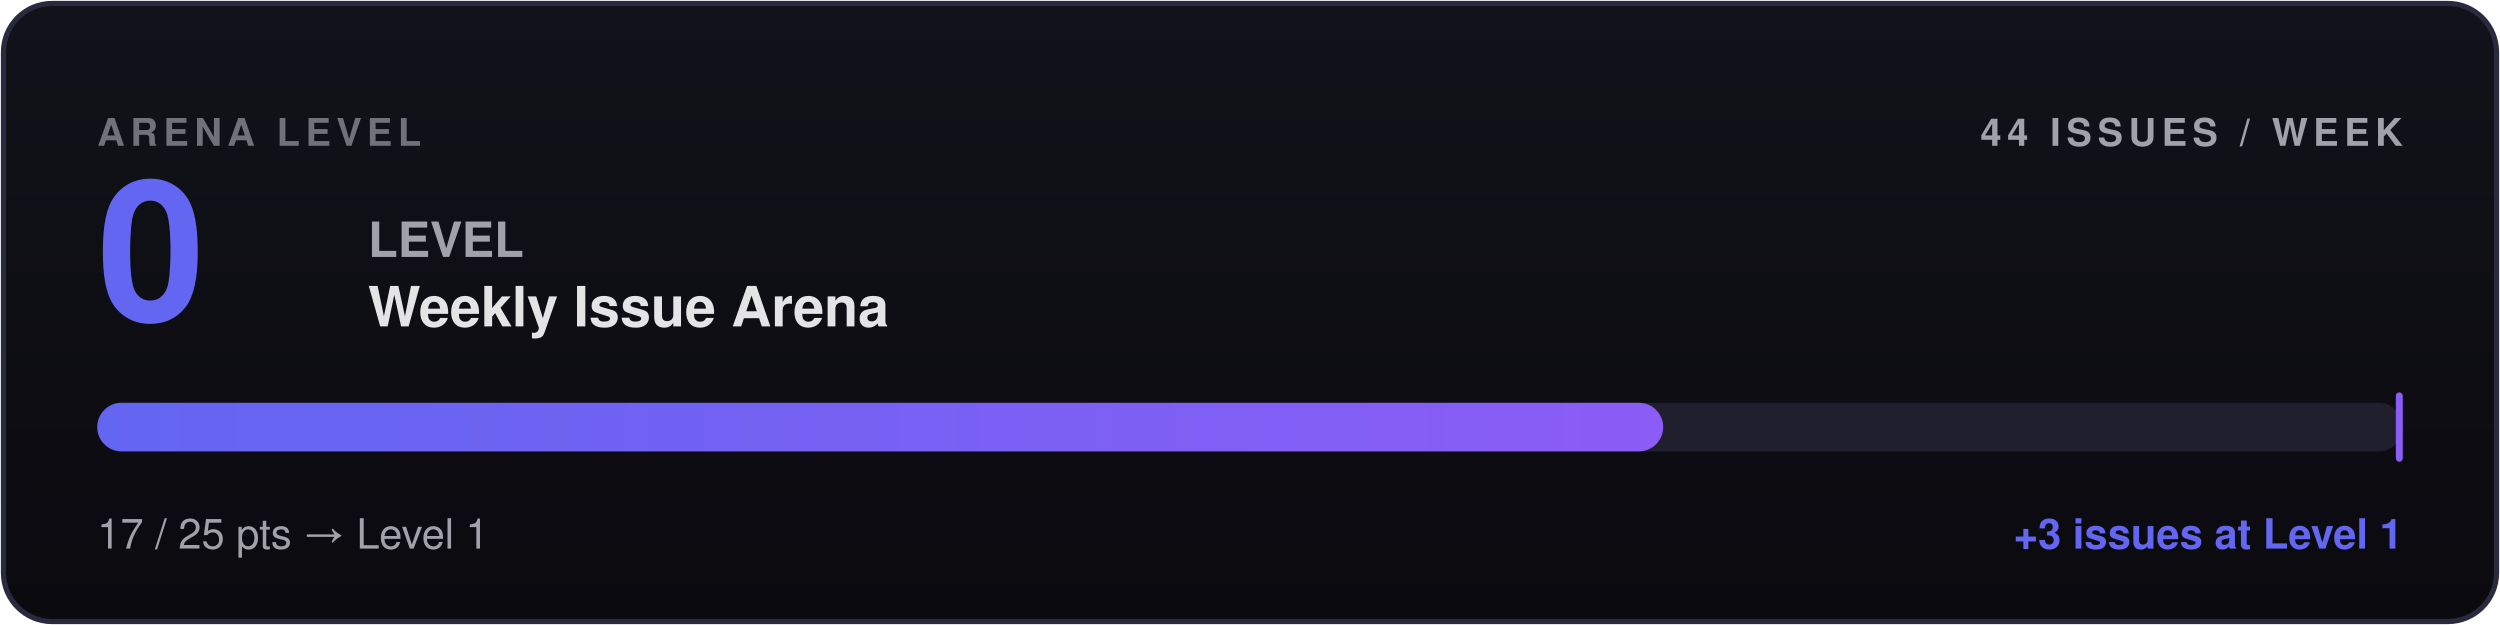
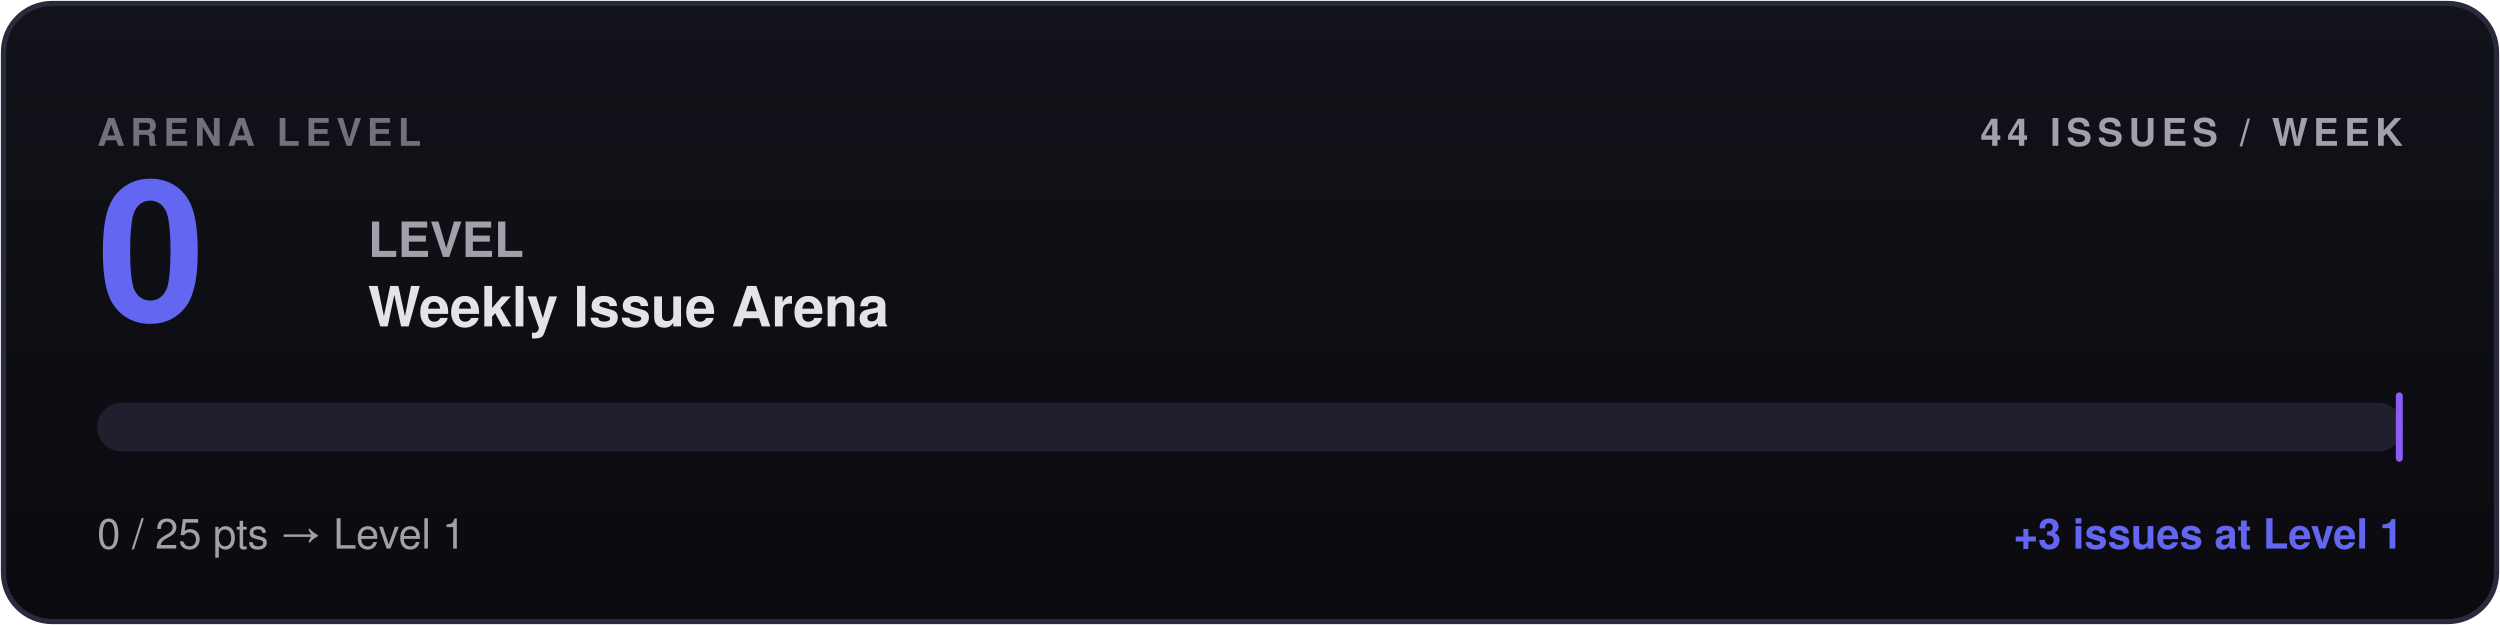
- <svg xmlns="http://www.w3.org/2000/svg" width="720" height="180" viewBox="0 0 720 180" role="img" aria-label="Arena Level 0 — 17 arena points">
+ <svg xmlns="http://www.w3.org/2000/svg" width="720" height="180" viewBox="0 0 720 180" role="img" aria-label="Arena Level 0 — 0 arena points">
  <defs>
    <linearGradient id="barGrad" x1="0" y1="0" x2="1" y2="0">
      <stop offset="0%" stop-color="#6366f1" />
      <stop offset="100%" stop-color="#8b5cf6" />
    </linearGradient>
    <linearGradient id="bgGrad" x1="0" y1="0" x2="0" y2="1">
      <stop offset="0%" stop-color="#12121a" />
      <stop offset="100%" stop-color="#0a0a0f" />
    </linearGradient>
    <style>
      .label { font-family: -apple-system, BlinkMacSystemFont, 'Segoe UI', Helvetica, Arial, sans-serif; font-weight: 600; letter-spacing: 1.6px; text-transform: uppercase; }
      .level-num { font-family: -apple-system, BlinkMacSystemFont, 'Segoe UI', Helvetica, Arial, sans-serif; font-weight: 800; }
      .level-tag { font-family: -apple-system, BlinkMacSystemFont, 'Segoe UI', Helvetica, Arial, sans-serif; font-weight: 700; }
      .stat { font-family: -apple-system, BlinkMacSystemFont, 'Segoe UI', Helvetica, Arial, sans-serif; font-weight: 600; }
      .progress { font-family: -apple-system, BlinkMacSystemFont, 'Segoe UI', Helvetica, Arial, sans-serif; font-weight: 500; }
      .delta { font-family: -apple-system, BlinkMacSystemFont, 'Segoe UI', Helvetica, Arial, sans-serif; font-weight: 600; }
    </style>
  </defs>
  <rect x="1" y="1" width="718" height="178" rx="14" ry="14" fill="url(#bgGrad)" stroke="#2a2a3e" stroke-width="1.5" />
  <text x="28" y="42" class="label" font-size="11" fill="#71717a">ARENA LEVEL</text>
  <text x="692" y="42" text-anchor="end" class="label" font-size="11" fill="#a1a1aa">44 ISSUES / WEEK</text>
  <text x="28" y="92" class="level-num" font-size="56" fill="#6366f1">0</text>
  <text x="106" y="74" class="level-tag" font-size="14" fill="#a1a1aa">LEVEL</text>
  <text x="106" y="94" class="stat" font-size="16" fill="#e4e4e7">Weekly Issue Arena</text>
  <rect x="28" y="116" width="664" height="14" rx="7" ry="7" fill="#1f1f2e" />
-   <rect x="28" y="116" width="451" height="14" rx="7" ry="7" fill="url(#barGrad)" />
  <rect x="690" y="113" width="2" height="20" rx="1" fill="#8b5cf6" />
-   <text x="28" y="158" class="progress" font-size="12" fill="#a1a1aa">17 / 25 pts → Level 1</text>
+   <text x="28" y="158" class="progress" font-size="12" fill="#a1a1aa">0 / 25 pts → Level 1</text>
  <text x="692" y="158" text-anchor="end" class="delta" font-size="12" fill="#6366f1">+3 issues at Level 1</text>
</svg>
